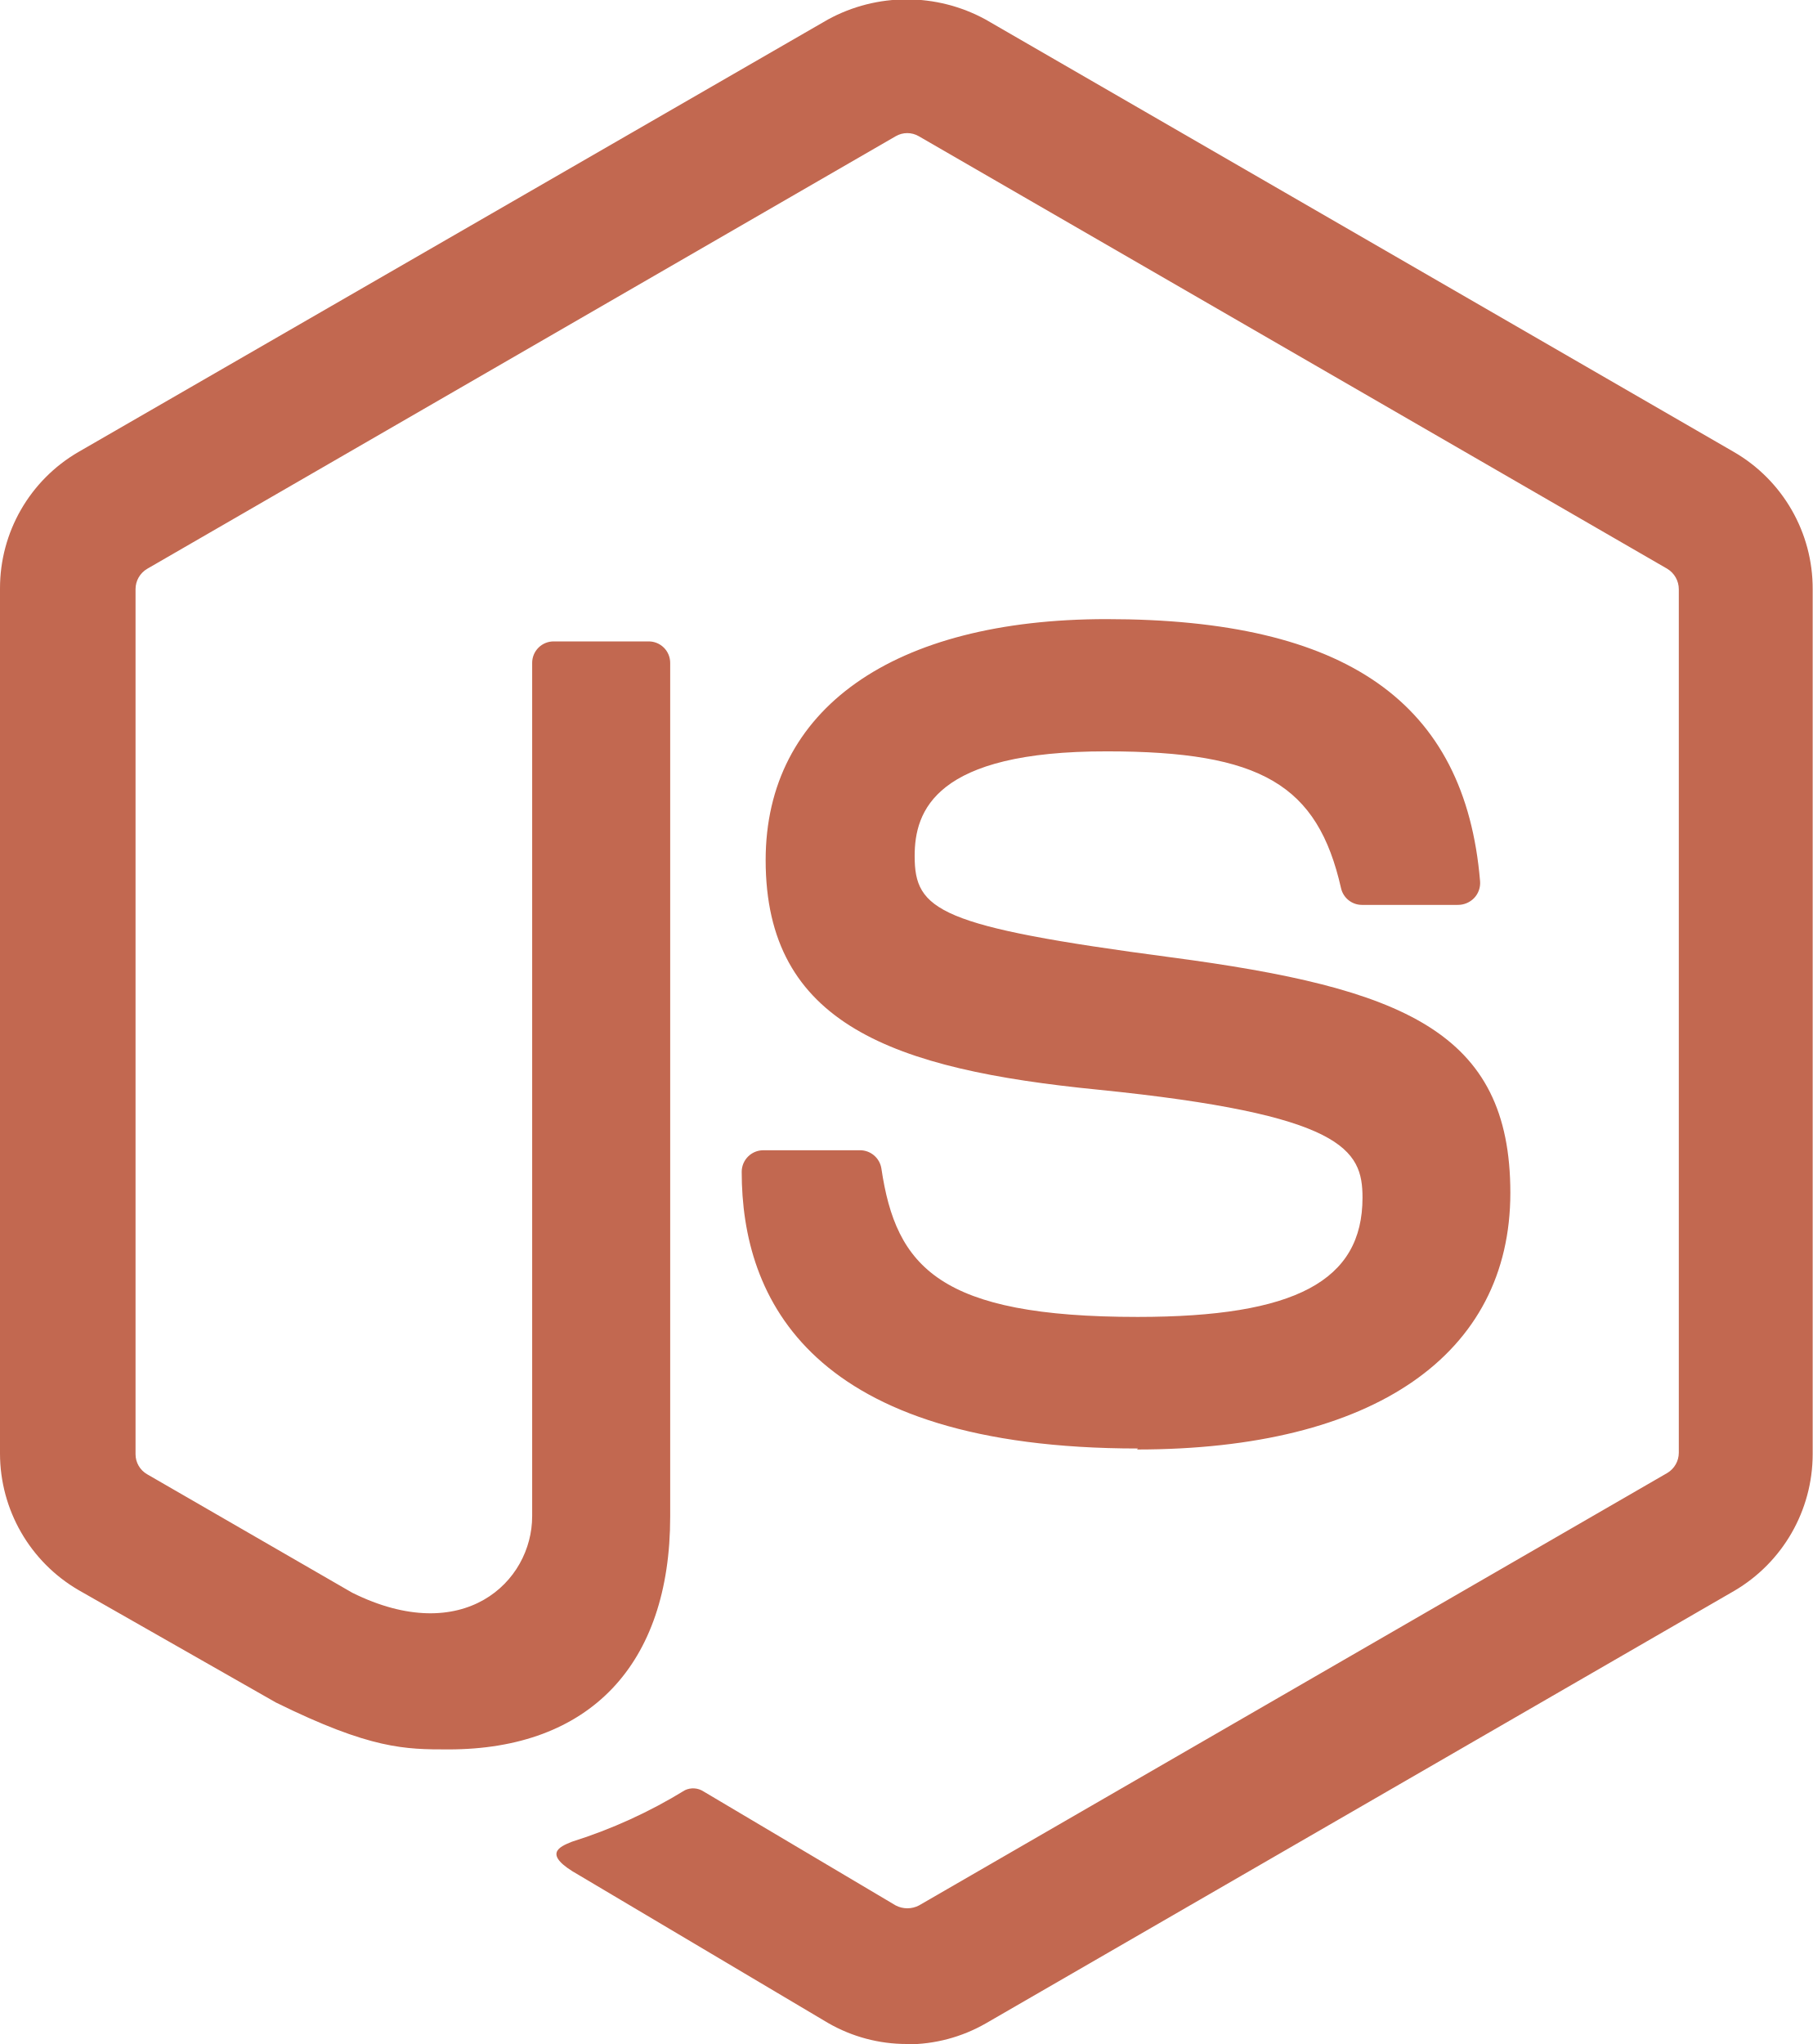
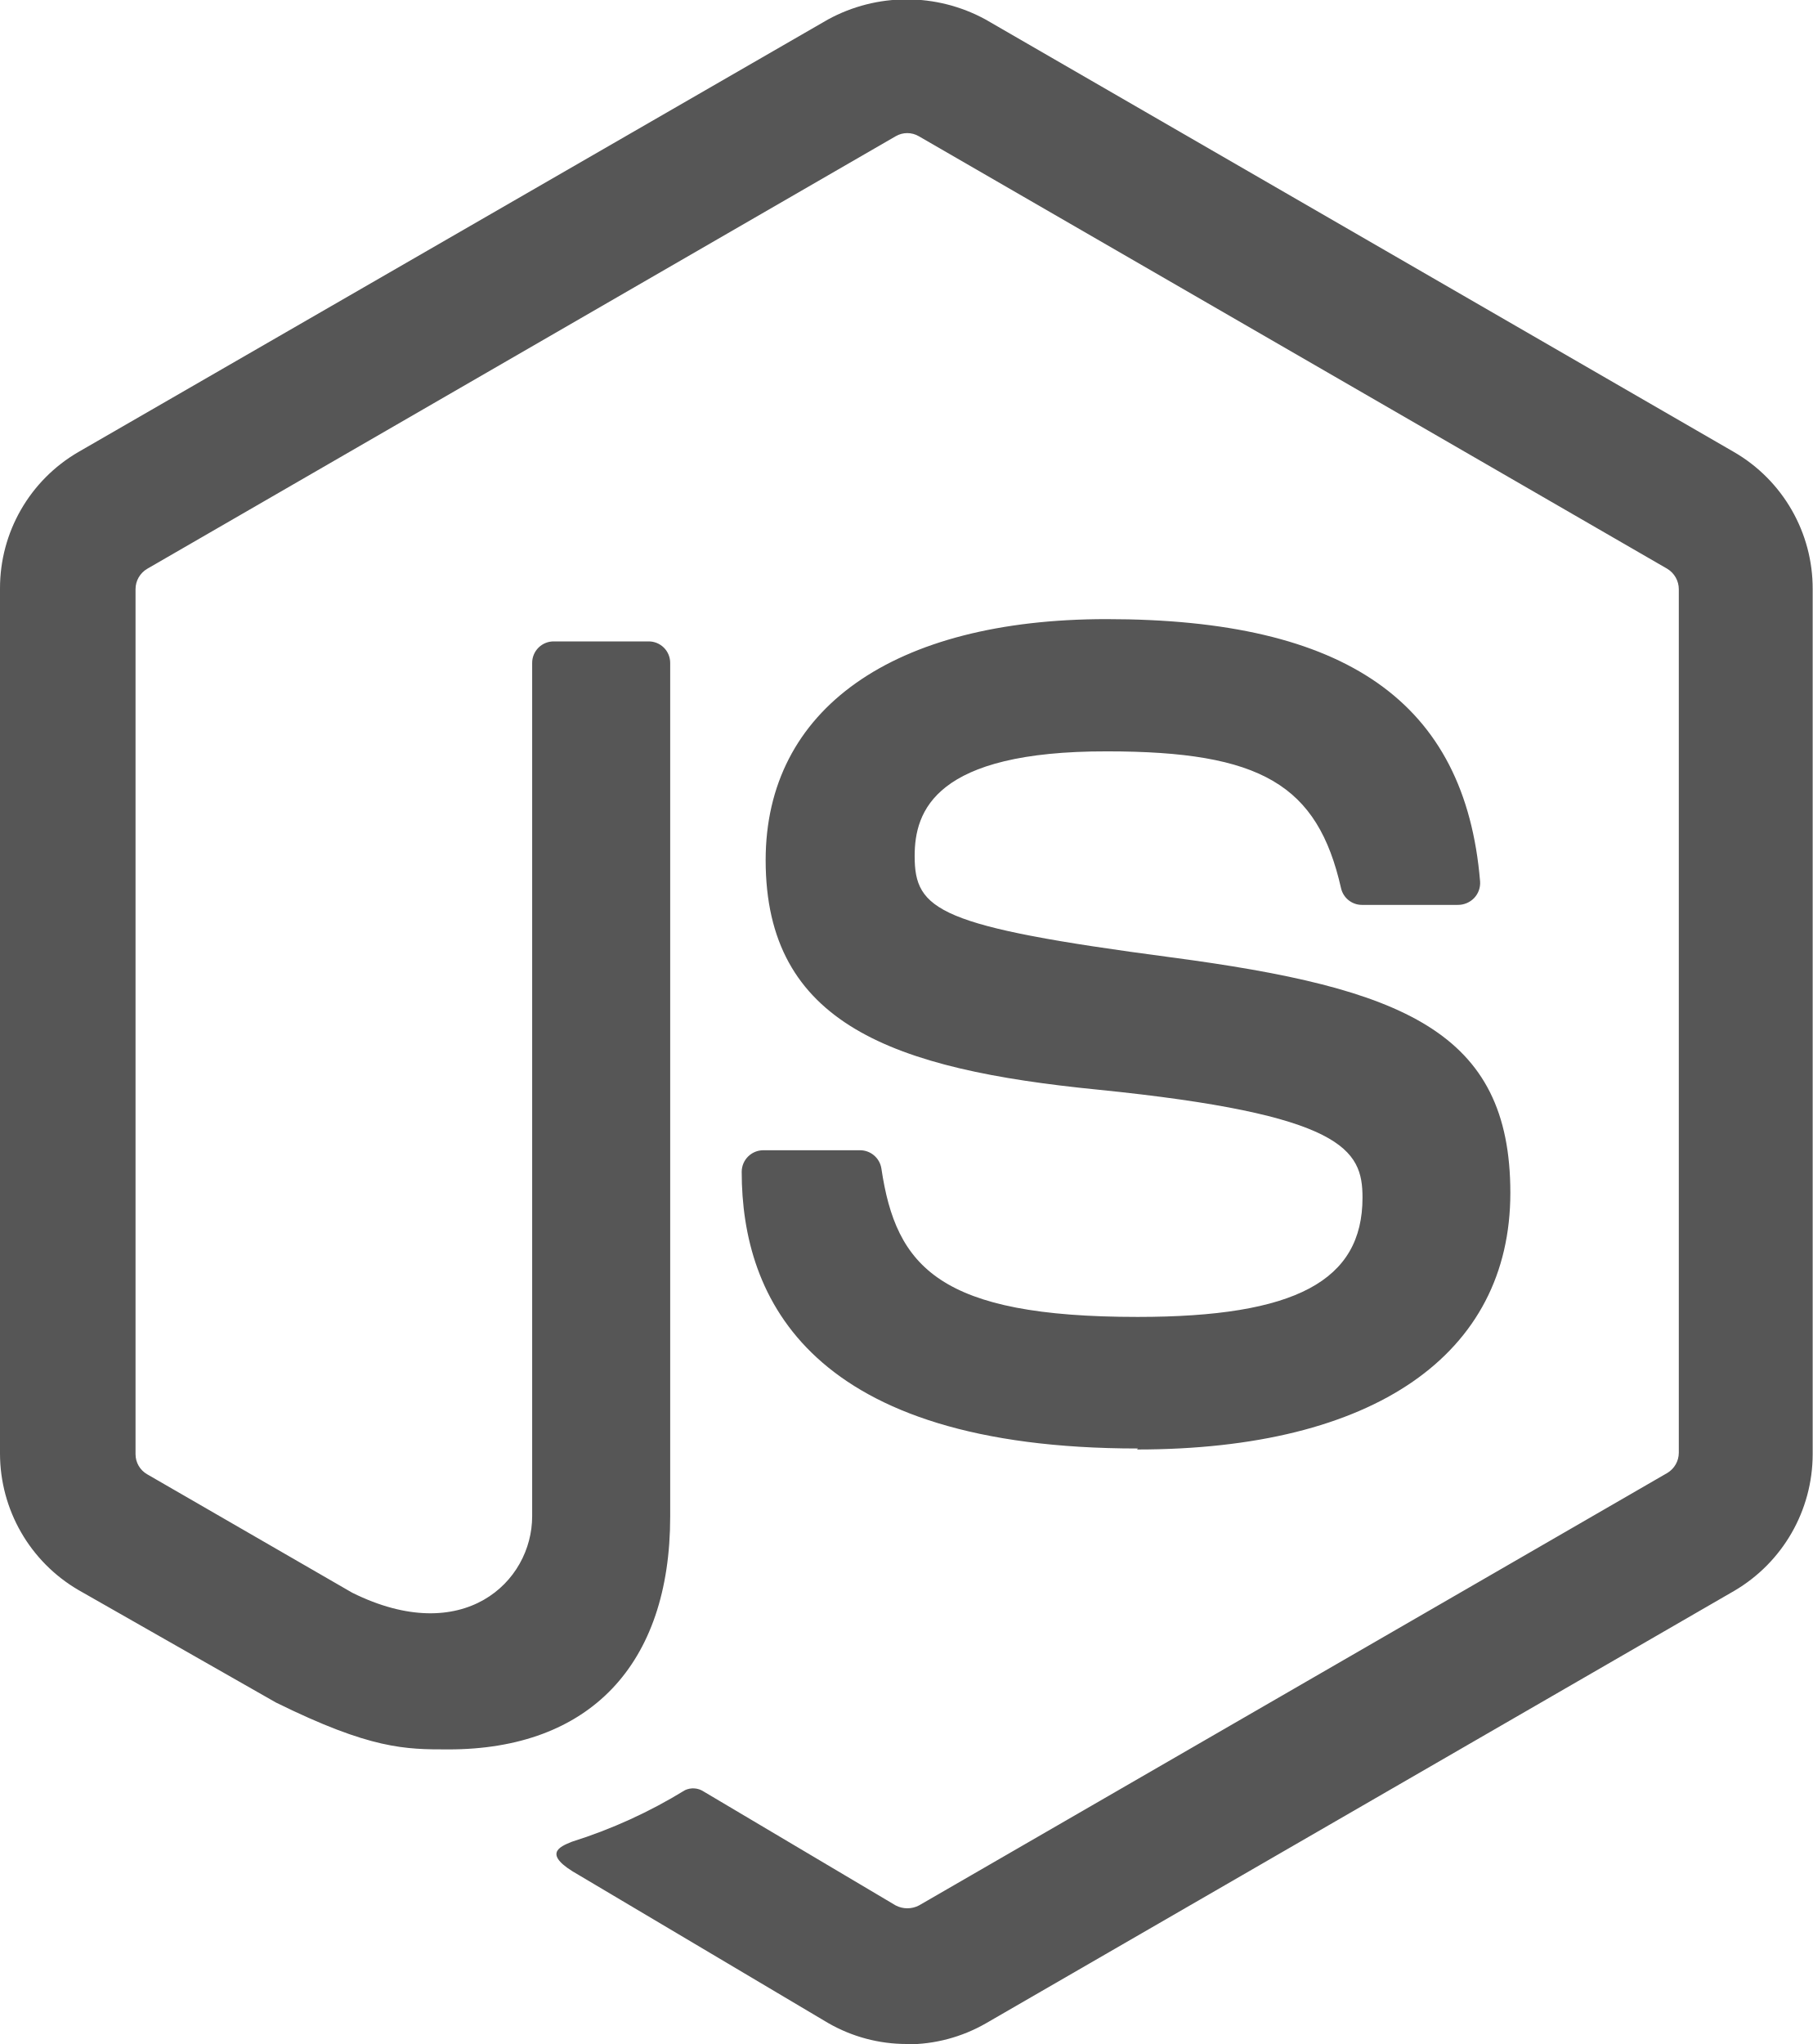
<svg xmlns="http://www.w3.org/2000/svg" id="Layer_1" data-name="Layer 1" viewBox="0 0 109 122.88">
  <defs>
    <style>
      .cls-1 {
        fill-rule: evenodd;
      }
    </style>
  </defs>
-   <path fill="#c26850" class="cls-1" d="M68.43,87.08c-19.7,0-23.83-9-23.83-16.63a1.3,1.3,0,0,1,1.3-1.3h5.82A1.3,1.3,0,0,1,53,70.25c.88,5.93,3.49,8.92,15.41,8.92C77.9,79.17,81.93,77,81.93,72c0-2.9-1.15-5-15.89-6.49-12.33-1.22-20-3.93-20-13.8,0-9.08,7.66-14.49,20.5-14.49,14.42,0,21.56,5,22.46,15.76a1.31,1.31,0,0,1-.35,1,1.35,1.35,0,0,1-1,.42H81.9a1.29,1.29,0,0,1-1.26-1c-1.41-6.23-4.81-8.23-14.07-8.23C56.21,45.15,55,48.76,55,51.46c0,3.28,1.42,4.24,15.4,6.09S90.82,62,90.82,71.71,82.64,87.14,68.37,87.14l.06-.06Zm-13.91,35.8a9.45,9.45,0,0,1-4.72-1.26l-15-8.9c-2.25-1.26-1.15-1.7-.41-2a30.38,30.38,0,0,0,6.8-3.1,1.15,1.15,0,0,1,1.12.08l11.55,6.85a1.51,1.51,0,0,0,1.4,0l45-26a1.42,1.42,0,0,0,.69-1.22V35.43a1.44,1.44,0,0,0-.7-1.24l-45-26a1.38,1.38,0,0,0-1.39,0l-45,26a1.42,1.42,0,0,0-.71,1.23v52a1.39,1.39,0,0,0,.7,1.21l12.33,7.12C27.85,99.06,32,95.11,32,91.15V39.86a1.29,1.29,0,0,1,1.31-1.3H39a1.29,1.29,0,0,1,1.3,1.3V91.17c0,8.93-4.87,14-13.33,14-2.6,0-4.66,0-10.38-2.82L4.72,95.59A9.51,9.51,0,0,1,0,87.38v-52a9.47,9.47,0,0,1,4.72-8.21l45.07-26a9.89,9.89,0,0,1,9.47,0l45,26A9.49,9.49,0,0,1,109,35.43v52a9.54,9.54,0,0,1-4.72,8.21l-45,26a9.5,9.5,0,0,1-4.74,1.26v0Zm0,0Z" />
+   <path fill="#565656" class="cls-1" d="M68.43,87.08c-19.7,0-23.83-9-23.83-16.63a1.3,1.3,0,0,1,1.3-1.3h5.82A1.3,1.3,0,0,1,53,70.25c.88,5.93,3.49,8.92,15.41,8.92C77.9,79.17,81.93,77,81.93,72c0-2.9-1.15-5-15.89-6.49-12.33-1.22-20-3.93-20-13.8,0-9.08,7.66-14.49,20.5-14.49,14.42,0,21.56,5,22.46,15.76a1.31,1.31,0,0,1-.35,1,1.35,1.35,0,0,1-1,.42H81.9a1.29,1.29,0,0,1-1.26-1c-1.41-6.23-4.81-8.23-14.07-8.23C56.21,45.15,55,48.76,55,51.46c0,3.28,1.42,4.24,15.4,6.09S90.82,62,90.82,71.71,82.64,87.14,68.37,87.14l.06-.06Zm-13.91,35.8a9.45,9.45,0,0,1-4.72-1.26l-15-8.9c-2.25-1.26-1.15-1.7-.41-2a30.38,30.38,0,0,0,6.8-3.1,1.15,1.15,0,0,1,1.12.08l11.55,6.85a1.51,1.51,0,0,0,1.4,0l45-26a1.42,1.42,0,0,0,.69-1.22V35.43a1.44,1.44,0,0,0-.7-1.24l-45-26a1.38,1.38,0,0,0-1.39,0l-45,26a1.42,1.42,0,0,0-.71,1.23v52a1.39,1.39,0,0,0,.7,1.21l12.33,7.12C27.85,99.06,32,95.11,32,91.15V39.86a1.29,1.29,0,0,1,1.31-1.3H39a1.29,1.29,0,0,1,1.3,1.3V91.17c0,8.93-4.87,14-13.33,14-2.6,0-4.66,0-10.38-2.82L4.72,95.59A9.51,9.51,0,0,1,0,87.38v-52a9.47,9.47,0,0,1,4.72-8.21l45.07-26a9.89,9.89,0,0,1,9.47,0l45,26A9.49,9.49,0,0,1,109,35.43v52a9.54,9.54,0,0,1-4.72,8.21l-45,26a9.5,9.5,0,0,1-4.74,1.26v0Zm0,0Z" />
</svg>
